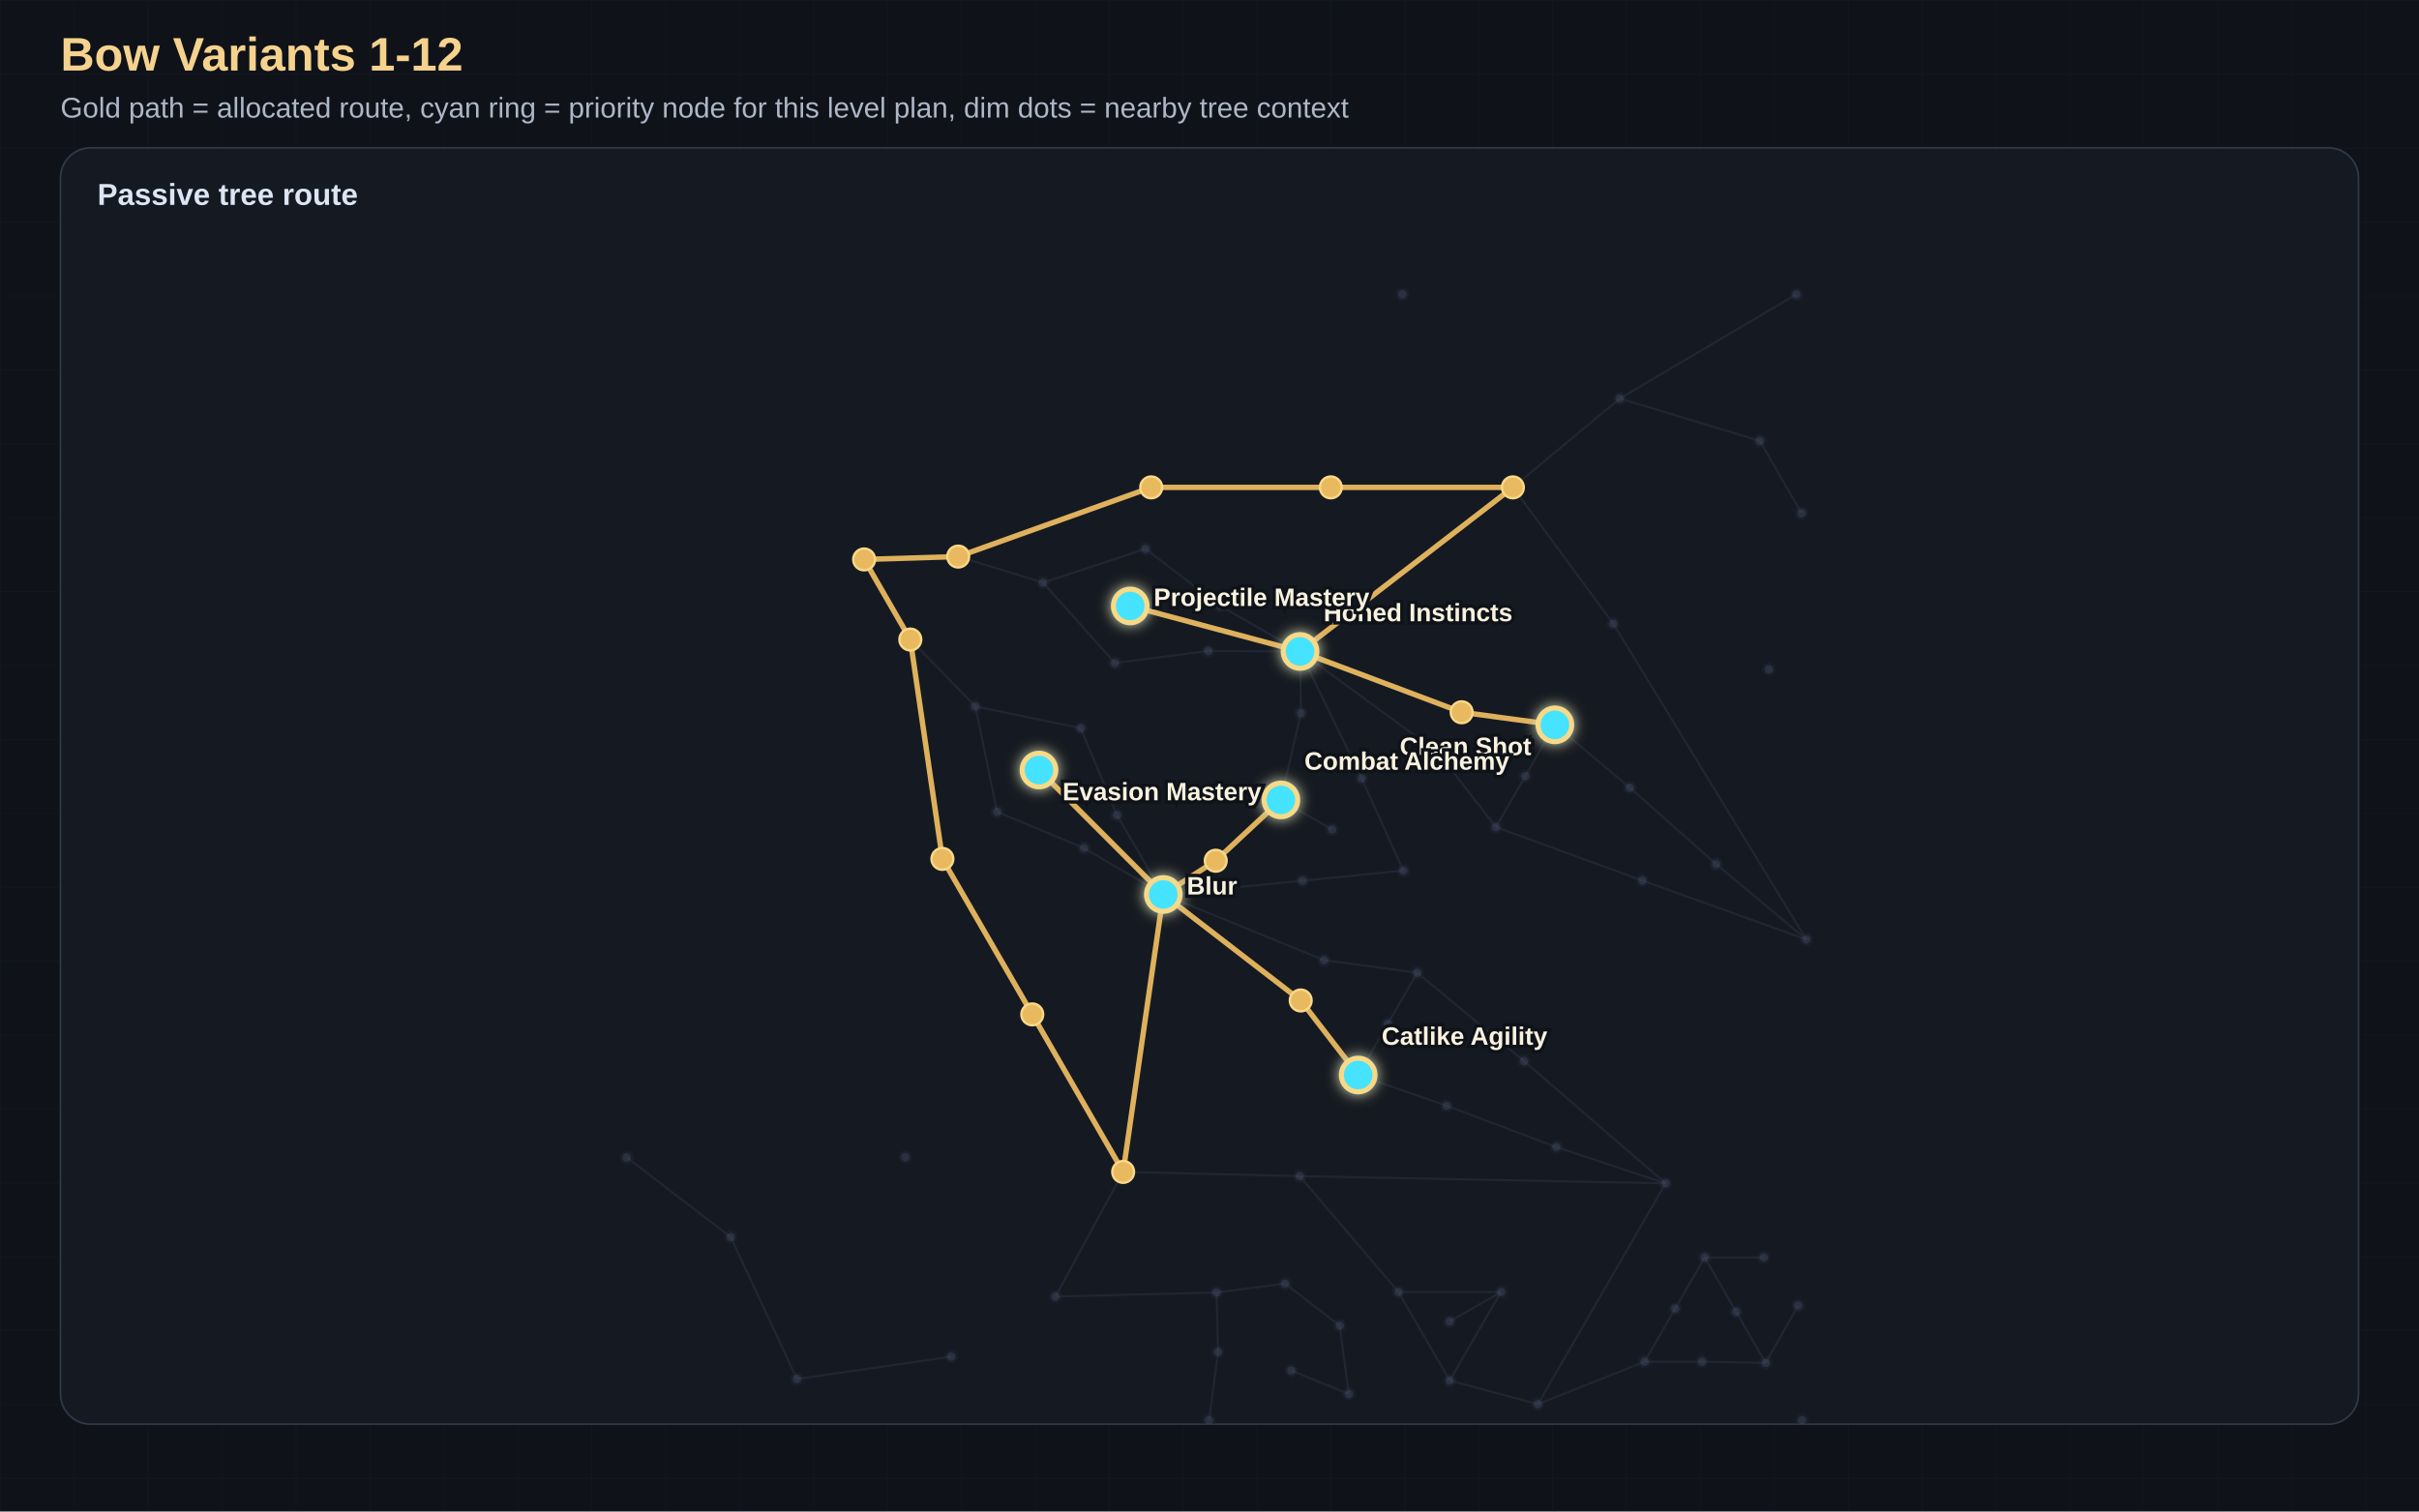
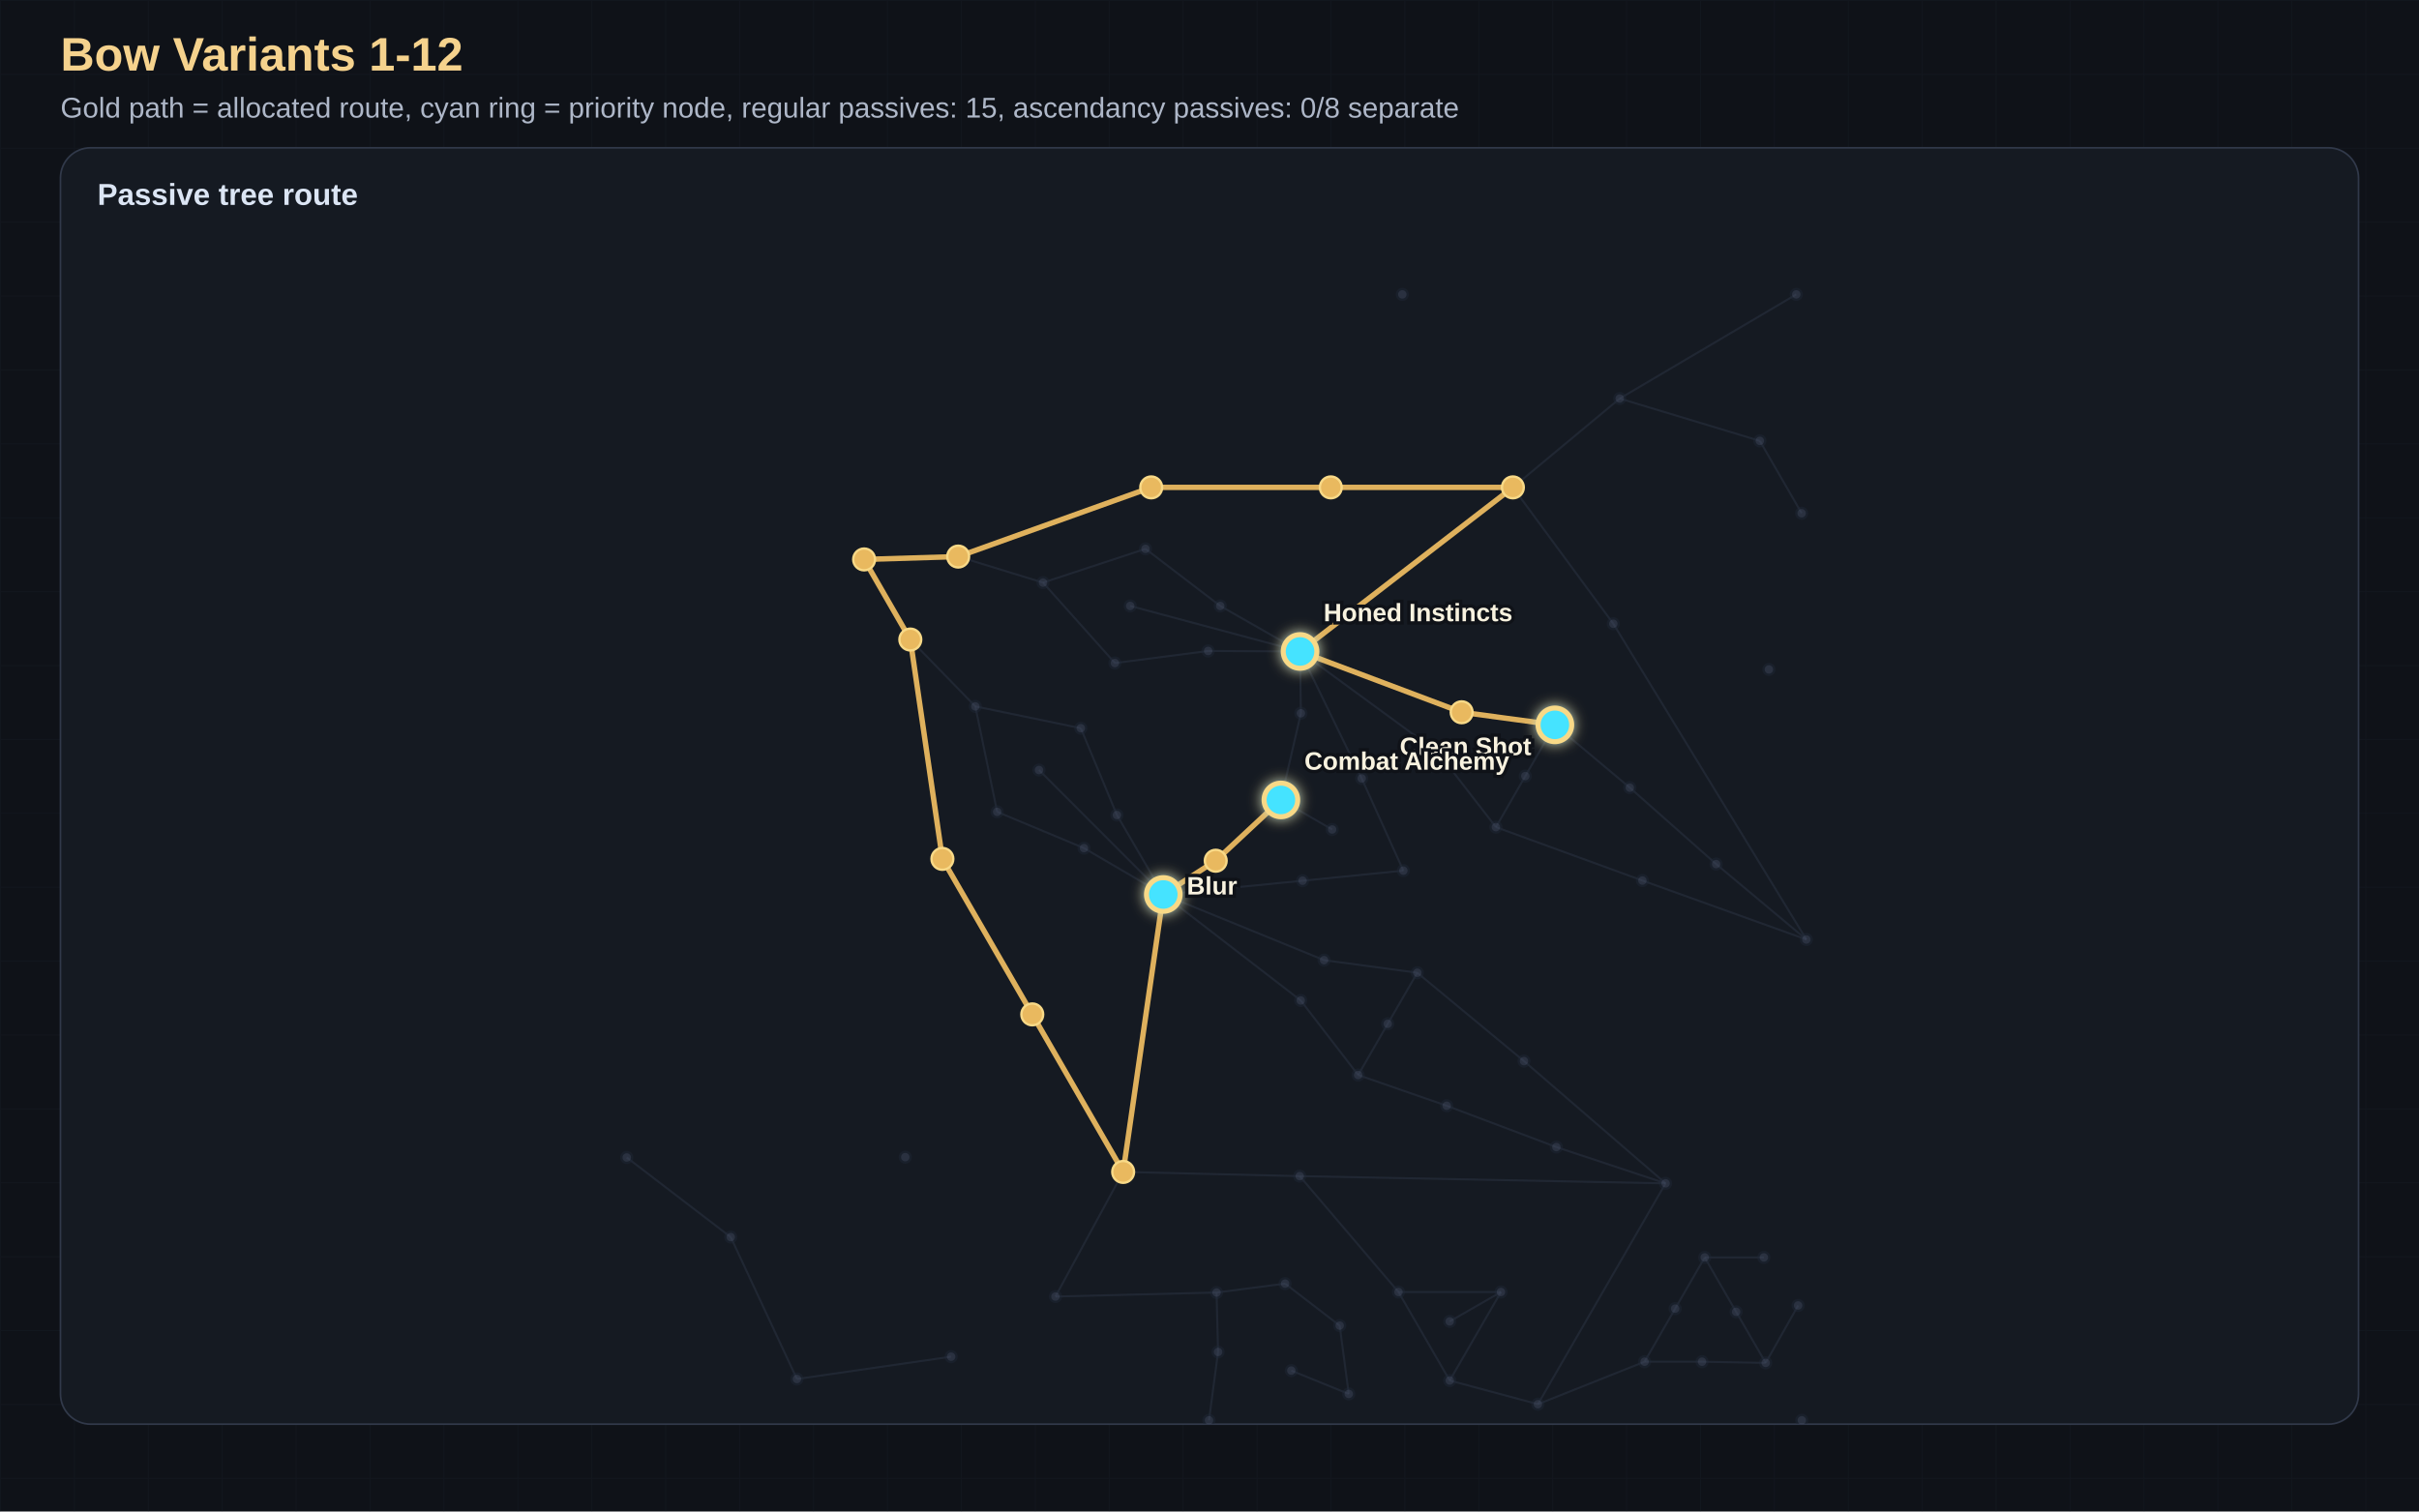
<svg xmlns="http://www.w3.org/2000/svg" width="1440" height="900" viewBox="0 0 1440 900" role="img" aria-label="Bow Variants 1-12 selected passive tree nodes">
  <defs>
    <pattern id="grid" width="44" height="44" patternUnits="userSpaceOnUse">
      <path d="M 44 0 L 0 0 0 44" fill="none" stroke="#263040" stroke-width="1" />
    </pattern>
    <filter id="glow" x="-80%" y="-80%" width="260%" height="260%">
      <feGaussianBlur stdDeviation="4" result="blur" />
      <feMerge>
        <feMergeNode in="blur" />
        <feMergeNode in="SourceGraphic" />
      </feMerge>
    </filter>
  </defs>
  <rect width="100%" height="100%" fill="#0f1218" />
  <rect x="0" y="0" width="100%" height="100%" fill="url(#grid)" opacity="0.16" />
  <text x="36" y="42" fill="#f5d28d" font-family="Segoe UI, Arial, sans-serif" font-size="28" font-weight="700">Bow Variants 1-12</text>
-   <text x="36" y="70" fill="#aeb7c8" font-family="Segoe UI, Arial, sans-serif" font-size="17">Gold path = allocated route, cyan ring = priority node for this level plan, dim dots = nearby tree context</text>
+   <text x="36" y="70" fill="#aeb7c8" font-family="Segoe UI, Arial, sans-serif" font-size="17">Gold path = allocated route, cyan ring = priority node, regular passives: 15, ascendancy passives: 0/8 separate</text>
  <g>
    <clipPath id="pane-0">
      <rect x="36" y="140" width="1368" height="708" rx="14" />
    </clipPath>
    <rect x="36" y="88" width="1368" height="760" rx="18" fill="#151a22" stroke="#31394a" />
    <text x="58" y="122" fill="#dbe5f4" font-family="Segoe UI, Arial, sans-serif" font-size="18" font-weight="700">Passive tree route</text>
    <g clip-path="url(#pane-0)">
      <line x1="514.4" y1="333.1" x2="541.9" y2="380.8" stroke="#e9b95f" stroke-width="3.2" opacity="0.95" />
      <line x1="514.4" y1="333.1" x2="570.4" y2="331.4" stroke="#e9b95f" stroke-width="3.2" opacity="0.95" />
      <line x1="570.4" y1="331.4" x2="685.3" y2="290.2" stroke="#e9b95f" stroke-width="3.2" opacity="0.95" />
      <line x1="570.4" y1="331.4" x2="620.9" y2="346.9" stroke="#30394a" stroke-width="1.2" opacity="0.42" />
      <line x1="685.3" y1="290.2" x2="792.2" y2="290.2" stroke="#e9b95f" stroke-width="3.2" opacity="0.95" />
      <line x1="792.2" y1="290.2" x2="900.6" y2="290.2" stroke="#e9b95f" stroke-width="3.2" opacity="0.95" />
      <line x1="900.6" y1="290.2" x2="773.9" y2="387.9" stroke="#e9b95f" stroke-width="3.2" opacity="0.95" />
      <line x1="900.6" y1="290.2" x2="960.4" y2="371.4" stroke="#30394a" stroke-width="1.2" opacity="0.42" />
      <line x1="900.6" y1="290.2" x2="964.2" y2="237.3" stroke="#30394a" stroke-width="1.2" opacity="0.42" />
-       <line x1="773.9" y1="387.9" x2="672.8" y2="360.8" stroke="#e9b95f" stroke-width="3.2" opacity="0.95" />
+       <line x1="773.9" y1="387.9" x2="672.8" y2="360.8" stroke="#30394a" stroke-width="1.2" opacity="0.42" />
      <line x1="773.9" y1="387.9" x2="810.6" y2="463.5" stroke="#30394a" stroke-width="1.2" opacity="0.42" />
      <line x1="773.9" y1="387.9" x2="719.2" y2="387.6" stroke="#30394a" stroke-width="1.2" opacity="0.42" />
      <line x1="773.9" y1="387.9" x2="726.4" y2="360.8" stroke="#30394a" stroke-width="1.2" opacity="0.42" />
      <line x1="773.9" y1="387.9" x2="774.4" y2="424.7" stroke="#30394a" stroke-width="1.2" opacity="0.42" />
      <line x1="773.9" y1="387.9" x2="856.2" y2="448.2" stroke="#30394a" stroke-width="1.2" opacity="0.42" />
      <line x1="773.9" y1="387.9" x2="870.1" y2="424.1" stroke="#e9b95f" stroke-width="3.2" opacity="0.95" />
      <line x1="541.9" y1="380.8" x2="561.0" y2="511.4" stroke="#e9b95f" stroke-width="3.2" opacity="0.95" />
      <line x1="541.9" y1="380.8" x2="580.6" y2="420.6" stroke="#30394a" stroke-width="1.2" opacity="0.42" />
      <line x1="561.0" y1="511.4" x2="614.5" y2="604.0" stroke="#e9b95f" stroke-width="3.2" opacity="0.95" />
      <line x1="614.5" y1="604.0" x2="668.6" y2="697.8" stroke="#e9b95f" stroke-width="3.2" opacity="0.95" />
      <line x1="668.6" y1="697.8" x2="692.5" y2="532.6" stroke="#e9b95f" stroke-width="3.2" opacity="0.95" />
      <line x1="668.6" y1="697.8" x2="773.7" y2="700.3" stroke="#30394a" stroke-width="1.2" opacity="0.42" />
      <line x1="668.6" y1="697.8" x2="628.3" y2="772.0" stroke="#30394a" stroke-width="1.2" opacity="0.42" />
-       <line x1="692.5" y1="532.6" x2="618.5" y2="458.5" stroke="#e9b95f" stroke-width="3.2" opacity="0.95" />
+       <line x1="692.5" y1="532.6" x2="618.5" y2="458.5" stroke="#30394a" stroke-width="1.2" opacity="0.42" />
      <line x1="692.5" y1="532.6" x2="723.7" y2="512.5" stroke="#e9b95f" stroke-width="3.2" opacity="0.95" />
      <line x1="692.5" y1="532.6" x2="788.2" y2="571.7" stroke="#30394a" stroke-width="1.2" opacity="0.42" />
      <line x1="692.5" y1="532.6" x2="664.9" y2="485.3" stroke="#30394a" stroke-width="1.2" opacity="0.42" />
      <line x1="692.5" y1="532.6" x2="645.3" y2="505.0" stroke="#30394a" stroke-width="1.2" opacity="0.42" />
      <line x1="692.5" y1="532.6" x2="775.4" y2="524.4" stroke="#30394a" stroke-width="1.2" opacity="0.42" />
-       <line x1="692.5" y1="532.6" x2="774.3" y2="595.7" stroke="#e9b95f" stroke-width="3.2" opacity="0.95" />
+       <line x1="692.5" y1="532.6" x2="774.3" y2="595.7" stroke="#30394a" stroke-width="1.2" opacity="0.42" />
      <line x1="870.1" y1="424.1" x2="925.6" y2="431.6" stroke="#e9b95f" stroke-width="3.2" opacity="0.95" />
      <line x1="925.6" y1="431.6" x2="970.2" y2="469.0" stroke="#30394a" stroke-width="1.2" opacity="0.42" />
      <line x1="925.6" y1="431.6" x2="908.0" y2="462.1" stroke="#30394a" stroke-width="1.2" opacity="0.42" />
-       <line x1="774.3" y1="595.7" x2="808.5" y2="640.1" stroke="#e9b95f" stroke-width="3.2" opacity="0.95" />
-       <line x1="808.5" y1="640.1" x2="826.1" y2="609.6" stroke="#30394a" stroke-width="1.2" opacity="0.42" />
-       <line x1="808.5" y1="640.1" x2="861.2" y2="658.4" stroke="#30394a" stroke-width="1.2" opacity="0.42" />
      <line x1="723.7" y1="512.5" x2="762.5" y2="476.3" stroke="#e9b95f" stroke-width="3.2" opacity="0.95" />
      <line x1="762.5" y1="476.3" x2="793.0" y2="493.9" stroke="#30394a" stroke-width="1.2" opacity="0.42" />
      <line x1="762.5" y1="476.3" x2="774.4" y2="424.7" stroke="#30394a" stroke-width="1.2" opacity="0.42" />
      <line x1="726.4" y1="360.8" x2="681.9" y2="326.8" stroke="#30394a" stroke-width="1.2" opacity="0.42" />
      <line x1="765.0" y1="764.3" x2="724.2" y2="769.6" stroke="#30394a" stroke-width="1.2" opacity="0.42" />
      <line x1="765.0" y1="764.3" x2="797.5" y2="789.3" stroke="#30394a" stroke-width="1.2" opacity="0.42" />
      <line x1="1033.5" y1="781.1" x2="1014.8" y2="748.7" stroke="#30394a" stroke-width="1.2" opacity="0.42" />
      <line x1="1033.5" y1="781.1" x2="1051.1" y2="811.5" stroke="#30394a" stroke-width="1.2" opacity="0.42" />
      <line x1="960.4" y1="371.4" x2="1075.3" y2="559.4" stroke="#30394a" stroke-width="1.2" opacity="0.42" />
      <line x1="681.9" y1="326.8" x2="620.9" y2="346.9" stroke="#30394a" stroke-width="1.2" opacity="0.42" />
      <line x1="373.1" y1="689.2" x2="435.0" y2="736.6" stroke="#30394a" stroke-width="1.2" opacity="0.42" />
      <line x1="997.2" y1="779.2" x2="1014.8" y2="748.7" stroke="#30394a" stroke-width="1.2" opacity="0.42" />
      <line x1="997.2" y1="779.2" x2="979.0" y2="810.8" stroke="#30394a" stroke-width="1.2" opacity="0.42" />
      <line x1="628.3" y1="772.0" x2="724.2" y2="769.6" stroke="#30394a" stroke-width="1.2" opacity="0.42" />
      <line x1="719.7" y1="845.7" x2="725.1" y2="805.0" stroke="#30394a" stroke-width="1.2" opacity="0.42" />
      <line x1="1014.8" y1="748.7" x2="1050.0" y2="748.7" stroke="#30394a" stroke-width="1.2" opacity="0.42" />
      <line x1="893.5" y1="769.3" x2="863.0" y2="786.8" stroke="#30394a" stroke-width="1.2" opacity="0.42" />
      <line x1="893.5" y1="769.3" x2="832.5" y2="769.3" stroke="#30394a" stroke-width="1.2" opacity="0.42" />
      <line x1="893.5" y1="769.3" x2="863.0" y2="822.0" stroke="#30394a" stroke-width="1.2" opacity="0.42" />
      <line x1="1070.4" y1="777.3" x2="1051.1" y2="811.5" stroke="#30394a" stroke-width="1.2" opacity="0.42" />
      <line x1="856.2" y1="448.2" x2="890.5" y2="492.5" stroke="#30394a" stroke-width="1.2" opacity="0.42" />
      <line x1="725.1" y1="805.0" x2="724.2" y2="769.6" stroke="#30394a" stroke-width="1.2" opacity="0.42" />
      <line x1="863.0" y1="822.0" x2="832.5" y2="769.3" stroke="#30394a" stroke-width="1.2" opacity="0.42" />
      <line x1="863.0" y1="822.0" x2="915.5" y2="836.1" stroke="#30394a" stroke-width="1.2" opacity="0.42" />
      <line x1="719.2" y1="387.6" x2="663.7" y2="394.8" stroke="#30394a" stroke-width="1.2" opacity="0.42" />
      <line x1="835.4" y1="518.4" x2="775.4" y2="524.4" stroke="#30394a" stroke-width="1.2" opacity="0.42" />
      <line x1="835.4" y1="518.4" x2="810.6" y2="463.5" stroke="#30394a" stroke-width="1.2" opacity="0.42" />
      <line x1="977.7" y1="524.3" x2="890.5" y2="492.5" stroke="#30394a" stroke-width="1.2" opacity="0.42" />
      <line x1="977.7" y1="524.3" x2="1075.3" y2="559.4" stroke="#30394a" stroke-width="1.2" opacity="0.42" />
      <line x1="768.7" y1="816.1" x2="802.9" y2="830.0" stroke="#30394a" stroke-width="1.2" opacity="0.42" />
+       <line x1="808.5" y1="640.1" x2="774.3" y2="595.7" stroke="#30394a" stroke-width="1.2" opacity="0.42" />
+       <line x1="808.5" y1="640.1" x2="826.1" y2="609.6" stroke="#30394a" stroke-width="1.2" opacity="0.42" />
+       <line x1="808.5" y1="640.1" x2="861.2" y2="658.4" stroke="#30394a" stroke-width="1.2" opacity="0.42" />
      <line x1="991.5" y1="704.6" x2="773.7" y2="700.3" stroke="#30394a" stroke-width="1.2" opacity="0.42" />
      <line x1="991.5" y1="704.6" x2="907.2" y2="631.8" stroke="#30394a" stroke-width="1.2" opacity="0.42" />
      <line x1="991.5" y1="704.6" x2="915.5" y2="836.1" stroke="#30394a" stroke-width="1.2" opacity="0.42" />
      <line x1="991.5" y1="704.6" x2="926.5" y2="683.0" stroke="#30394a" stroke-width="1.2" opacity="0.42" />
      <line x1="1021.6" y1="514.5" x2="1075.3" y2="559.4" stroke="#30394a" stroke-width="1.2" opacity="0.42" />
      <line x1="1021.6" y1="514.5" x2="970.2" y2="469.0" stroke="#30394a" stroke-width="1.2" opacity="0.42" />
      <line x1="964.2" y1="237.3" x2="1069.3" y2="175.3" stroke="#30394a" stroke-width="1.2" opacity="0.42" />
      <line x1="964.2" y1="237.3" x2="1047.6" y2="262.5" stroke="#30394a" stroke-width="1.2" opacity="0.42" />
      <line x1="1051.1" y1="811.5" x2="1013.2" y2="810.8" stroke="#30394a" stroke-width="1.2" opacity="0.42" />
      <line x1="566.2" y1="807.8" x2="474.4" y2="821.1" stroke="#30394a" stroke-width="1.2" opacity="0.42" />
      <line x1="915.5" y1="836.1" x2="979.0" y2="810.8" stroke="#30394a" stroke-width="1.2" opacity="0.42" />
      <line x1="890.5" y1="492.5" x2="908.0" y2="462.1" stroke="#30394a" stroke-width="1.2" opacity="0.42" />
      <line x1="643.4" y1="433.6" x2="664.9" y2="485.3" stroke="#30394a" stroke-width="1.2" opacity="0.42" />
      <line x1="643.4" y1="433.6" x2="580.6" y2="420.6" stroke="#30394a" stroke-width="1.2" opacity="0.42" />
      <line x1="620.9" y1="346.9" x2="663.7" y2="394.8" stroke="#30394a" stroke-width="1.2" opacity="0.42" />
      <line x1="1013.2" y1="810.8" x2="979.0" y2="810.8" stroke="#30394a" stroke-width="1.2" opacity="0.42" />
      <line x1="1072.5" y1="305.6" x2="1047.6" y2="262.5" stroke="#30394a" stroke-width="1.2" opacity="0.42" />
      <line x1="907.2" y1="631.8" x2="843.7" y2="579.2" stroke="#30394a" stroke-width="1.2" opacity="0.42" />
      <line x1="435.0" y1="736.6" x2="474.4" y2="821.1" stroke="#30394a" stroke-width="1.2" opacity="0.42" />
      <line x1="843.7" y1="579.2" x2="826.1" y2="609.6" stroke="#30394a" stroke-width="1.2" opacity="0.42" />
      <line x1="843.7" y1="579.2" x2="788.2" y2="571.7" stroke="#30394a" stroke-width="1.2" opacity="0.42" />
      <line x1="861.2" y1="658.4" x2="926.5" y2="683.0" stroke="#30394a" stroke-width="1.2" opacity="0.42" />
      <line x1="580.6" y1="420.6" x2="593.6" y2="483.4" stroke="#30394a" stroke-width="1.2" opacity="0.42" />
      <line x1="802.9" y1="830.0" x2="797.5" y2="789.3" stroke="#30394a" stroke-width="1.2" opacity="0.42" />
      <line x1="832.5" y1="769.3" x2="773.7" y2="700.3" stroke="#30394a" stroke-width="1.2" opacity="0.42" />
      <line x1="645.3" y1="505.0" x2="593.6" y2="483.4" stroke="#30394a" stroke-width="1.2" opacity="0.42" />
      <circle cx="514.4" cy="333.1" r="6.5" fill="#e9b95f" stroke="#f8d987" stroke-width="1.4" opacity="1" />
      <circle cx="570.4" cy="331.4" r="6.5" fill="#e9b95f" stroke="#f8d987" stroke-width="1.4" opacity="1" />
      <circle cx="685.3" cy="290.2" r="6.5" fill="#e9b95f" stroke="#f8d987" stroke-width="1.4" opacity="1" />
      <circle cx="792.2" cy="290.2" r="6.5" fill="#e9b95f" stroke="#f8d987" stroke-width="1.4" opacity="1" />
      <circle cx="900.6" cy="290.2" r="6.5" fill="#e9b95f" stroke="#f8d987" stroke-width="1.4" opacity="1" />
      <circle cx="773.9" cy="387.9" r="10" fill="#45e3ff" stroke="#f8d987" stroke-width="3" opacity="1" filter="url(#glow)" />
      <circle cx="541.9" cy="380.8" r="6.5" fill="#e9b95f" stroke="#f8d987" stroke-width="1.4" opacity="1" />
      <circle cx="561.0" cy="511.4" r="6.5" fill="#e9b95f" stroke="#f8d987" stroke-width="1.4" opacity="1" />
      <circle cx="614.5" cy="604.0" r="6.5" fill="#e9b95f" stroke="#f8d987" stroke-width="1.4" opacity="1" />
      <circle cx="668.6" cy="697.8" r="6.5" fill="#e9b95f" stroke="#f8d987" stroke-width="1.4" opacity="1" />
      <circle cx="692.5" cy="532.6" r="10" fill="#45e3ff" stroke="#f8d987" stroke-width="3" opacity="1" filter="url(#glow)" />
      <circle cx="870.1" cy="424.1" r="6.5" fill="#e9b95f" stroke="#f8d987" stroke-width="1.4" opacity="1" />
      <circle cx="925.6" cy="431.6" r="10" fill="#45e3ff" stroke="#f8d987" stroke-width="3" opacity="1" filter="url(#glow)" />
-       <circle cx="774.3" cy="595.7" r="6.5" fill="#e9b95f" stroke="#f8d987" stroke-width="1.4" opacity="1" />
-       <circle cx="808.5" cy="640.1" r="10" fill="#45e3ff" stroke="#f8d987" stroke-width="3" opacity="1" filter="url(#glow)" />
-       <circle cx="672.8" cy="360.8" r="10" fill="#45e3ff" stroke="#f8d987" stroke-width="3" opacity="1" filter="url(#glow)" />
-       <circle cx="618.5" cy="458.5" r="10" fill="#45e3ff" stroke="#f8d987" stroke-width="3" opacity="1" filter="url(#glow)" />
      <circle cx="723.7" cy="512.5" r="6.5" fill="#e9b95f" stroke="#f8d987" stroke-width="1.4" opacity="1" />
      <circle cx="762.5" cy="476.3" r="10" fill="#45e3ff" stroke="#f8d987" stroke-width="3" opacity="1" filter="url(#glow)" />
      <circle cx="726.4" cy="360.8" r="3.2" fill="#485269" stroke="#202838" stroke-width="1.4" opacity="0.42" />
      <circle cx="765.0" cy="764.3" r="3.2" fill="#485269" stroke="#202838" stroke-width="1.4" opacity="0.42" />
      <circle cx="1033.5" cy="781.1" r="3.2" fill="#485269" stroke="#202838" stroke-width="1.4" opacity="0.42" />
      <circle cx="960.4" cy="371.4" r="3.2" fill="#485269" stroke="#202838" stroke-width="1.4" opacity="0.42" />
      <circle cx="681.9" cy="326.8" r="3.2" fill="#485269" stroke="#202838" stroke-width="1.4" opacity="0.42" />
      <circle cx="373.1" cy="689.2" r="3.2" fill="#485269" stroke="#202838" stroke-width="1.4" opacity="0.42" />
      <circle cx="1072.6" cy="845.7" r="3.2" fill="#485269" stroke="#202838" stroke-width="1.4" opacity="0.42" />
      <circle cx="793.0" cy="493.9" r="3.2" fill="#485269" stroke="#202838" stroke-width="1.4" opacity="0.42" />
      <circle cx="997.2" cy="779.2" r="3.2" fill="#485269" stroke="#202838" stroke-width="1.4" opacity="0.42" />
      <circle cx="628.3" cy="772.0" r="3.2" fill="#485269" stroke="#202838" stroke-width="1.4" opacity="0.42" />
      <circle cx="538.9" cy="689.0" r="3.2" fill="#485269" stroke="#202838" stroke-width="1.4" opacity="0.42" />
      <circle cx="719.7" cy="845.7" r="3.2" fill="#485269" stroke="#202838" stroke-width="1.4" opacity="0.42" />
      <circle cx="1014.8" cy="748.7" r="3.2" fill="#485269" stroke="#202838" stroke-width="1.4" opacity="0.42" />
      <circle cx="893.5" cy="769.3" r="3.2" fill="#485269" stroke="#202838" stroke-width="1.4" opacity="0.42" />
      <circle cx="1070.4" cy="777.3" r="3.2" fill="#485269" stroke="#202838" stroke-width="1.4" opacity="0.42" />
      <circle cx="856.2" cy="448.2" r="3.2" fill="#485269" stroke="#202838" stroke-width="1.4" opacity="0.42" />
      <circle cx="834.8" cy="175.3" r="3.2" fill="#485269" stroke="#202838" stroke-width="1.4" opacity="0.42" />
      <circle cx="725.1" cy="805.0" r="3.2" fill="#485269" stroke="#202838" stroke-width="1.4" opacity="0.42" />
      <circle cx="863.0" cy="822.0" r="3.2" fill="#485269" stroke="#202838" stroke-width="1.4" opacity="0.42" />
      <circle cx="719.2" cy="387.6" r="3.2" fill="#485269" stroke="#202838" stroke-width="1.4" opacity="0.42" />
      <circle cx="835.4" cy="518.4" r="3.2" fill="#485269" stroke="#202838" stroke-width="1.4" opacity="0.42" />
      <circle cx="977.7" cy="524.3" r="3.2" fill="#485269" stroke="#202838" stroke-width="1.4" opacity="0.42" />
      <circle cx="768.7" cy="816.1" r="3.2" fill="#485269" stroke="#202838" stroke-width="1.4" opacity="0.42" />
+       <circle cx="808.5" cy="640.1" r="3.2" fill="#485269" stroke="#202838" stroke-width="1.4" opacity="0.42" />
      <circle cx="991.5" cy="704.6" r="3.2" fill="#485269" stroke="#202838" stroke-width="1.4" opacity="0.42" />
      <circle cx="1021.6" cy="514.5" r="3.2" fill="#485269" stroke="#202838" stroke-width="1.4" opacity="0.42" />
      <circle cx="964.2" cy="237.3" r="3.2" fill="#485269" stroke="#202838" stroke-width="1.4" opacity="0.42" />
      <circle cx="1051.1" cy="811.5" r="3.2" fill="#485269" stroke="#202838" stroke-width="1.4" opacity="0.42" />
      <circle cx="566.2" cy="807.8" r="3.2" fill="#485269" stroke="#202838" stroke-width="1.4" opacity="0.42" />
      <circle cx="1069.3" cy="175.3" r="3.2" fill="#485269" stroke="#202838" stroke-width="1.4" opacity="0.42" />
      <circle cx="775.4" cy="524.4" r="3.2" fill="#485269" stroke="#202838" stroke-width="1.4" opacity="0.42" />
+       <circle cx="774.3" cy="595.7" r="3.2" fill="#485269" stroke="#202838" stroke-width="1.4" opacity="0.42" />
      <circle cx="915.5" cy="836.1" r="3.2" fill="#485269" stroke="#202838" stroke-width="1.4" opacity="0.42" />
      <circle cx="890.5" cy="492.5" r="3.2" fill="#485269" stroke="#202838" stroke-width="1.4" opacity="0.42" />
      <circle cx="643.4" cy="433.6" r="3.2" fill="#485269" stroke="#202838" stroke-width="1.4" opacity="0.42" />
+       <circle cx="618.5" cy="458.5" r="3.2" fill="#485269" stroke="#202838" stroke-width="1.4" opacity="0.42" />
      <circle cx="724.2" cy="769.6" r="3.2" fill="#485269" stroke="#202838" stroke-width="1.4" opacity="0.42" />
      <circle cx="620.9" cy="346.9" r="3.2" fill="#485269" stroke="#202838" stroke-width="1.4" opacity="0.42" />
      <circle cx="663.7" cy="394.8" r="3.2" fill="#485269" stroke="#202838" stroke-width="1.4" opacity="0.42" />
      <circle cx="1013.2" cy="810.8" r="3.2" fill="#485269" stroke="#202838" stroke-width="1.4" opacity="0.42" />
      <circle cx="1072.5" cy="305.6" r="3.2" fill="#485269" stroke="#202838" stroke-width="1.4" opacity="0.42" />
      <circle cx="1053.0" cy="398.6" r="3.2" fill="#485269" stroke="#202838" stroke-width="1.4" opacity="0.42" />
      <circle cx="907.2" cy="631.8" r="3.2" fill="#485269" stroke="#202838" stroke-width="1.4" opacity="0.42" />
      <circle cx="435.0" cy="736.6" r="3.2" fill="#485269" stroke="#202838" stroke-width="1.4" opacity="0.42" />
      <circle cx="810.6" cy="463.5" r="3.2" fill="#485269" stroke="#202838" stroke-width="1.4" opacity="0.42" />
      <circle cx="843.7" cy="579.2" r="3.2" fill="#485269" stroke="#202838" stroke-width="1.4" opacity="0.42" />
      <circle cx="826.1" cy="609.6" r="3.2" fill="#485269" stroke="#202838" stroke-width="1.4" opacity="0.42" />
      <circle cx="979.0" cy="810.8" r="3.2" fill="#485269" stroke="#202838" stroke-width="1.4" opacity="0.42" />
      <circle cx="1050.0" cy="748.7" r="3.2" fill="#485269" stroke="#202838" stroke-width="1.4" opacity="0.42" />
      <circle cx="861.2" cy="658.4" r="3.2" fill="#485269" stroke="#202838" stroke-width="1.4" opacity="0.42" />
      <circle cx="580.6" cy="420.6" r="3.2" fill="#485269" stroke="#202838" stroke-width="1.4" opacity="0.42" />
      <circle cx="774.4" cy="424.7" r="3.2" fill="#485269" stroke="#202838" stroke-width="1.4" opacity="0.42" />
      <circle cx="664.9" cy="485.3" r="3.2" fill="#485269" stroke="#202838" stroke-width="1.4" opacity="0.42" />
      <circle cx="802.9" cy="830.0" r="3.2" fill="#485269" stroke="#202838" stroke-width="1.4" opacity="0.42" />
      <circle cx="788.2" cy="571.7" r="3.2" fill="#485269" stroke="#202838" stroke-width="1.4" opacity="0.42" />
      <circle cx="970.2" cy="469.0" r="3.2" fill="#485269" stroke="#202838" stroke-width="1.4" opacity="0.42" />
      <circle cx="926.5" cy="683.0" r="3.2" fill="#485269" stroke="#202838" stroke-width="1.4" opacity="0.42" />
      <circle cx="908.0" cy="462.1" r="3.2" fill="#485269" stroke="#202838" stroke-width="1.4" opacity="0.42" />
      <circle cx="832.5" cy="769.3" r="3.2" fill="#485269" stroke="#202838" stroke-width="1.4" opacity="0.42" />
      <circle cx="797.5" cy="789.3" r="3.2" fill="#485269" stroke="#202838" stroke-width="1.4" opacity="0.42" />
      <circle cx="645.3" cy="505.0" r="3.2" fill="#485269" stroke="#202838" stroke-width="1.4" opacity="0.42" />
      <circle cx="474.4" cy="821.1" r="3.2" fill="#485269" stroke="#202838" stroke-width="1.4" opacity="0.42" />
      <circle cx="1075.3" cy="559.4" r="3.2" fill="#485269" stroke="#202838" stroke-width="1.4" opacity="0.42" />
      <circle cx="1047.6" cy="262.5" r="3.2" fill="#485269" stroke="#202838" stroke-width="1.4" opacity="0.42" />
      <circle cx="593.6" cy="483.4" r="3.2" fill="#485269" stroke="#202838" stroke-width="1.4" opacity="0.42" />
      <circle cx="773.7" cy="700.3" r="3.2" fill="#485269" stroke="#202838" stroke-width="1.4" opacity="0.42" />
+       <circle cx="672.8" cy="360.8" r="3.2" fill="#485269" stroke="#202838" stroke-width="1.4" opacity="0.42" />
      <circle cx="863.0" cy="786.8" r="3.2" fill="#485269" stroke="#202838" stroke-width="1.4" opacity="0.42" />
      <text x="787.9" y="369.9" text-anchor="start" fill="#f8f2df" stroke="#0f1218" stroke-width="4" paint-order="stroke" font-family="Segoe UI, Arial, sans-serif" font-size="15" font-weight="700">Honed Instincts</text>
      <text x="706.5" y="532.6" text-anchor="start" fill="#f8f2df" stroke="#0f1218" stroke-width="4" paint-order="stroke" font-family="Segoe UI, Arial, sans-serif" font-size="15" font-weight="700">Blur</text>
      <text x="911.6" y="449.6" text-anchor="end" fill="#f8f2df" stroke="#0f1218" stroke-width="4" paint-order="stroke" font-family="Segoe UI, Arial, sans-serif" font-size="15" font-weight="700">Clean Shot</text>
-       <text x="822.5" y="622.1" text-anchor="start" fill="#f8f2df" stroke="#0f1218" stroke-width="4" paint-order="stroke" font-family="Segoe UI, Arial, sans-serif" font-size="15" font-weight="700">Catlike Agility</text>
-       <text x="686.8" y="360.8" text-anchor="start" fill="#f8f2df" stroke="#0f1218" stroke-width="4" paint-order="stroke" font-family="Segoe UI, Arial, sans-serif" font-size="15" font-weight="700">Projectile Mastery</text>
-       <text x="632.5" y="476.5" text-anchor="start" fill="#f8f2df" stroke="#0f1218" stroke-width="4" paint-order="stroke" font-family="Segoe UI, Arial, sans-serif" font-size="15" font-weight="700">Evasion Mastery</text>
      <text x="776.5" y="458.3" text-anchor="start" fill="#f8f2df" stroke="#0f1218" stroke-width="4" paint-order="stroke" font-family="Segoe UI, Arial, sans-serif" font-size="15" font-weight="700">Combat Alchemy</text>
    </g>
  </g>
</svg>
